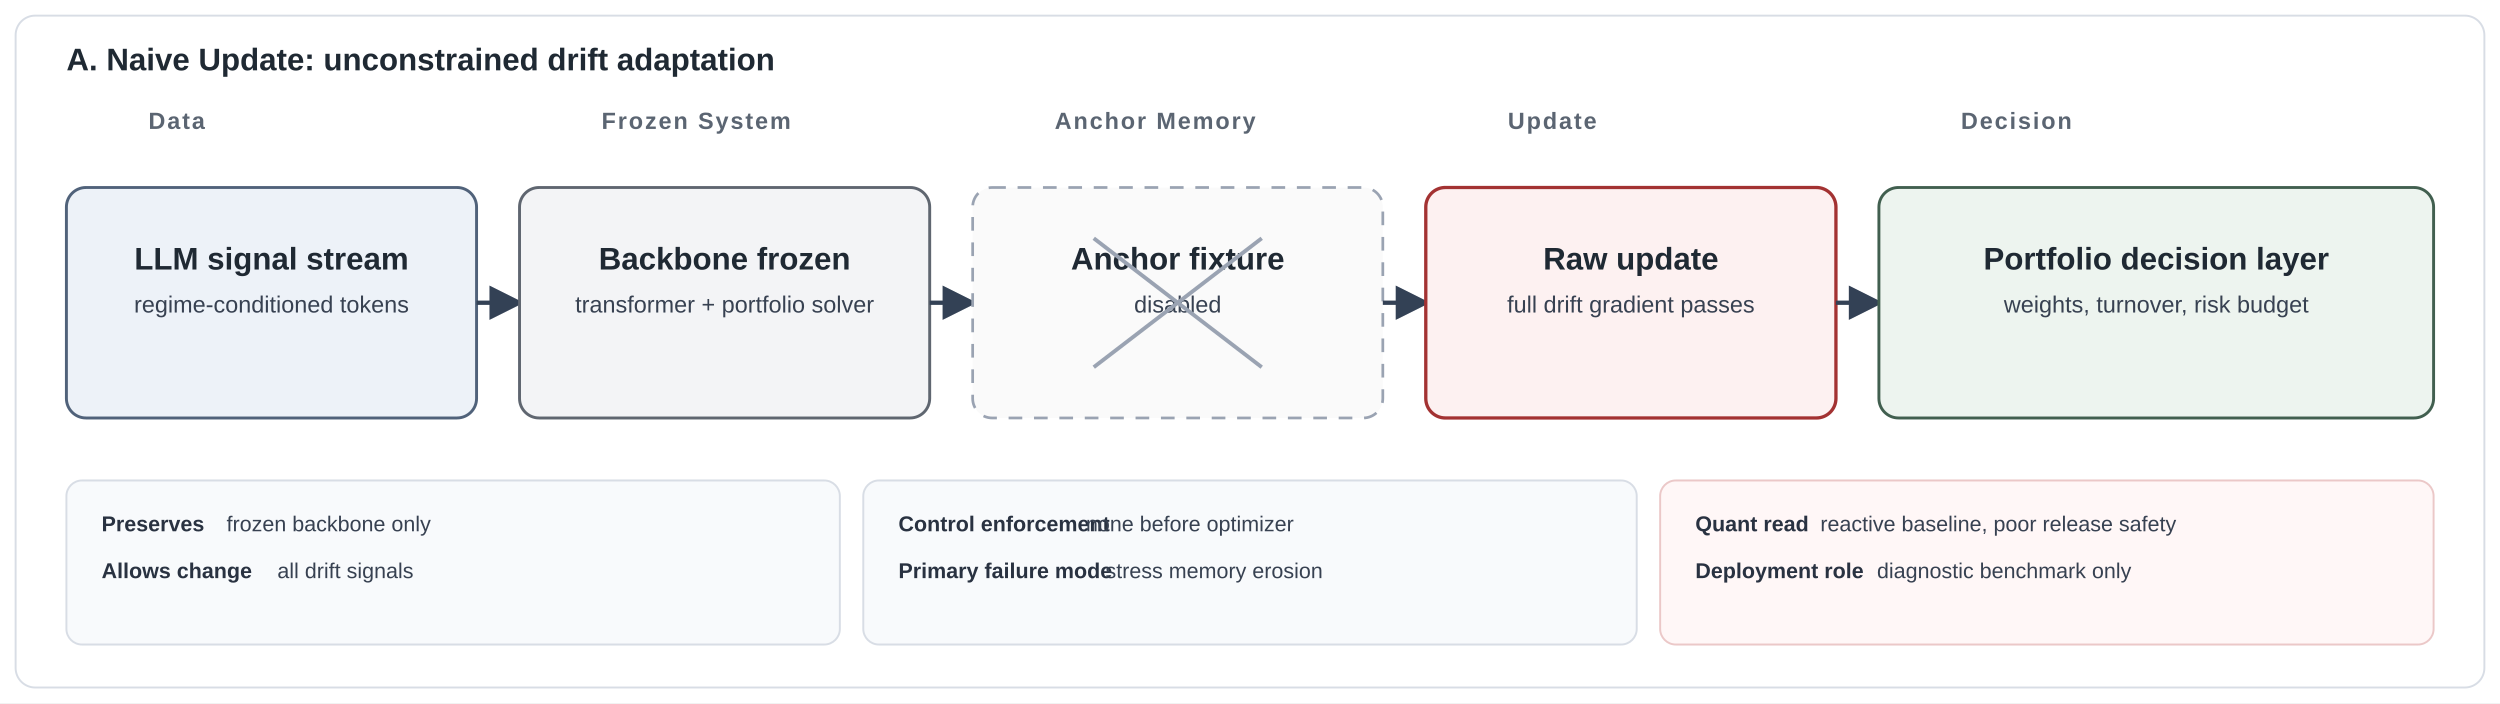
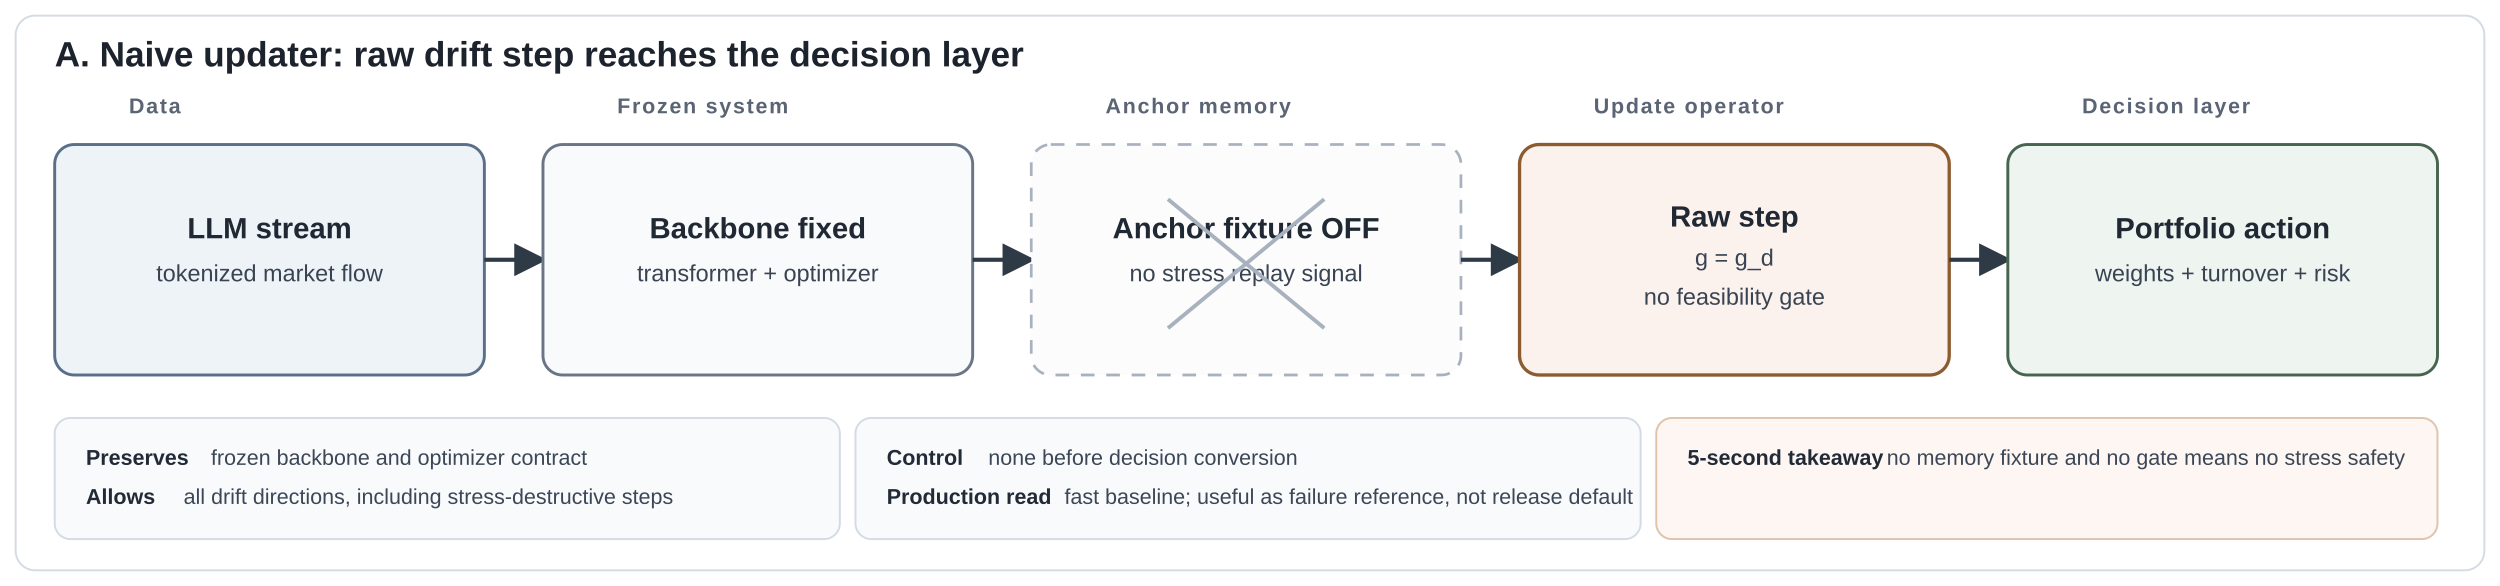
- <svg xmlns="http://www.w3.org/2000/svg" viewBox="0 0 1280 360" role="img" aria-label="Naive strategy pipeline with no anchor protection">
+ <svg xmlns="http://www.w3.org/2000/svg" viewBox="0 0 1280 300" role="img" aria-label="Naive strategy pipeline with unconstrained drift update">
  <defs>
    <style>
-       .role { font: 600 12px 'IBM Plex Sans', Arial, sans-serif; letter-spacing: 0.08em; fill: #5b6572; text-transform: uppercase; }
-       .title { font: 600 16px 'IBM Plex Sans', Arial, sans-serif; fill: #1f2933; }
-       .sub { font: 400 12px 'IBM Plex Sans', Arial, sans-serif; fill: #374151; }
-       .chip { font: 600 11px 'IBM Plex Sans', Arial, sans-serif; fill: #293241; }
-       .chipv { font: 400 11px 'IBM Plex Sans', Arial, sans-serif; fill: #374151; }
+       .title { font: 600 18px 'IBM Plex Sans', Arial, sans-serif; fill: #1c232d; }
+       .role { font: 600 11px 'IBM Plex Sans', Arial, sans-serif; letter-spacing: 0.08em; text-transform: uppercase; fill: #5a6474; }
+       .node { font: 600 15px 'IBM Plex Sans', Arial, sans-serif; fill: #1f2833; }
+       .sub { font: 500 12px 'IBM Plex Sans', Arial, sans-serif; fill: #394352; }
+       .rail { font: 600 11px 'IBM Plex Sans', Arial, sans-serif; fill: #212a36; }
+       .railv { font: 500 11px 'IBM Plex Sans', Arial, sans-serif; fill: #3b4656; }
    </style>
-     <marker id="arr" markerWidth="8" markerHeight="8" refX="7" refY="4" orient="auto">
-       <path d="M0,0 L8,4 L0,8 z" fill="#334155" />
+     <marker id="arrow" markerWidth="8" markerHeight="8" refX="7" refY="4" orient="auto">
+       <path d="M0,0 L8,4 L0,8 z" fill="#2f3a47" />
    </marker>
  </defs>
-   <rect width="1280" height="360" fill="#ffffff" />
-   <rect x="8" y="8" width="1264" height="344" rx="10" fill="#ffffff" stroke="#d8dde5" />
-   <text x="34" y="36" class="title">A. Naive Update: unconstrained drift adaptation</text>
-   <text x="76" y="66" class="role">Data</text>
-   <text x="308" y="66" class="role">Frozen System</text>
-   <text x="540" y="66" class="role">Anchor Memory</text>
-   <text x="772" y="66" class="role">Update</text>
-   <text x="1004" y="66" class="role">Decision</text>
-   <rect x="34" y="96" width="210" height="118" rx="10" fill="#edf2f8" stroke="#50627a" stroke-width="1.5" />
-   <text x="139" y="138" text-anchor="middle" class="title" font-size="15">LLM signal stream</text>
-   <text x="139" y="160" text-anchor="middle" class="sub">regime-conditioned tokens</text>
-   <line x1="244" y1="155" x2="266" y2="155" stroke="#334155" stroke-width="2.2" marker-end="url(#arr)" />
-   <rect x="266" y="96" width="210" height="118" rx="10" fill="#f3f4f6" stroke="#5f6670" stroke-width="1.5" />
-   <text x="371" y="138" text-anchor="middle" class="title" font-size="15">Backbone frozen</text>
-   <text x="371" y="160" text-anchor="middle" class="sub">transformer + portfolio solver</text>
-   <line x1="476" y1="155" x2="498" y2="155" stroke="#334155" stroke-width="2.2" marker-end="url(#arr)" />
-   <rect x="498" y="96" width="210" height="118" rx="10" fill="#fafafa" stroke="#9aa3b2" stroke-width="1.4" stroke-dasharray="7 6" />
-   <text x="603" y="138" text-anchor="middle" class="title" font-size="15">Anchor fixture</text>
-   <text x="603" y="160" text-anchor="middle" class="sub">disabled</text>
-   <line x1="560" y1="122" x2="646" y2="188" stroke="#9aa3b2" stroke-width="2" />
-   <line x1="646" y1="122" x2="560" y2="188" stroke="#9aa3b2" stroke-width="2" />
-   <line x1="708" y1="155" x2="730" y2="155" stroke="#334155" stroke-width="2.2" marker-end="url(#arr)" />
-   <rect x="730" y="96" width="210" height="118" rx="10" fill="#fdf1f1" stroke="#a33232" stroke-width="1.7" />
-   <text x="835" y="138" text-anchor="middle" class="title" font-size="15">Raw update</text>
-   <text x="835" y="160" text-anchor="middle" class="sub">full drift gradient passes</text>
-   <line x1="940" y1="155" x2="962" y2="155" stroke="#334155" stroke-width="2.2" marker-end="url(#arr)" />
-   <rect x="962" y="96" width="284" height="118" rx="10" fill="#edf4ef" stroke="#415f4f" stroke-width="1.5" />
-   <text x="1104" y="138" text-anchor="middle" class="title" font-size="15">Portfolio decision layer</text>
-   <text x="1104" y="160" text-anchor="middle" class="sub">weights, turnover, risk budget</text>
-   <rect x="34" y="246" width="396" height="84" rx="8" fill="#f8fafc" stroke="#d8dde5" />
-   <text x="52" y="272" class="chip">Preserves</text>
-   <text x="116" y="272" class="chipv">frozen backbone only</text>
-   <text x="52" y="296" class="chip">Allows change</text>
-   <text x="142" y="296" class="chipv">all drift signals</text>
-   <rect x="442" y="246" width="396" height="84" rx="8" fill="#f8fafc" stroke="#d8dde5" />
-   <text x="460" y="272" class="chip">Control enforcement</text>
-   <text x="556" y="272" class="chipv">none before optimizer</text>
-   <text x="460" y="296" class="chip">Primary failure mode</text>
-   <text x="566" y="296" class="chipv">stress memory erosion</text>
-   <rect x="850" y="246" width="396" height="84" rx="8" fill="#fff7f7" stroke="#ebc8c8" />
-   <text x="868" y="272" class="chip">Quant read</text>
-   <text x="932" y="272" class="chipv">reactive baseline, poor release safety</text>
-   <text x="868" y="296" class="chip">Deployment role</text>
-   <text x="961" y="296" class="chipv">diagnostic benchmark only</text>
+   <rect width="1280" height="300" fill="#ffffff" />
+   <rect x="8" y="8" width="1264" height="284" rx="10" fill="#ffffff" stroke="#d4dbe4" />
+   <text x="28" y="34" class="title">A. Naive updater: raw drift step reaches the decision layer</text>
+   <text x="66" y="58" class="role">Data</text>
+   <text x="316" y="58" class="role">Frozen system</text>
+   <text x="566" y="58" class="role">Anchor memory</text>
+   <text x="816" y="58" class="role">Update operator</text>
+   <text x="1066" y="58" class="role">Decision layer</text>
+   <rect x="28" y="74" width="220" height="118" rx="10" fill="#eef3f8" stroke="#5a6f88" stroke-width="1.5" />
+   <text x="138" y="122" text-anchor="middle" class="node">LLM stream</text>
+   <text x="138" y="144" text-anchor="middle" class="sub">tokenized market flow</text>
+   <line x1="248" y1="133" x2="278" y2="133" stroke="#2f3a47" stroke-width="2.1" marker-end="url(#arrow)" />
+   <rect x="278" y="74" width="220" height="118" rx="10" fill="#f8fafc" stroke="#6a7686" stroke-width="1.5" />
+   <text x="388" y="122" text-anchor="middle" class="node">Backbone fixed</text>
+   <text x="388" y="144" text-anchor="middle" class="sub">transformer + optimizer</text>
+   <line x1="498" y1="133" x2="528" y2="133" stroke="#2f3a47" stroke-width="2.1" marker-end="url(#arrow)" />
+   <rect x="528" y="74" width="220" height="118" rx="10" fill="#fcfcfd" stroke="#a8b2bf" stroke-width="1.4" stroke-dasharray="7 6" />
+   <text x="638" y="122" text-anchor="middle" class="node">Anchor fixture OFF</text>
+   <text x="638" y="144" text-anchor="middle" class="sub">no stress replay signal</text>
+   <line x1="598" y1="102" x2="678" y2="168" stroke="#a8b2bf" stroke-width="2" />
+   <line x1="678" y1="102" x2="598" y2="168" stroke="#a8b2bf" stroke-width="2" />
+   <line x1="748" y1="133" x2="778" y2="133" stroke="#2f3a47" stroke-width="2.1" marker-end="url(#arrow)" />
+   <rect x="778" y="74" width="220" height="118" rx="10" fill="#fbf1ed" stroke="#8c5b2f" stroke-width="1.7" />
+   <text x="888" y="116" text-anchor="middle" class="node">Raw step</text>
+   <text x="888" y="136" text-anchor="middle" class="sub">g = g_d</text>
+   <text x="888" y="156" text-anchor="middle" class="sub">no feasibility gate</text>
+   <line x1="998" y1="133" x2="1028" y2="133" stroke="#2f3a47" stroke-width="2.1" marker-end="url(#arrow)" />
+   <rect x="1028" y="74" width="220" height="118" rx="10" fill="#eef4ef" stroke="#47644f" stroke-width="1.5" />
+   <text x="1138" y="122" text-anchor="middle" class="node">Portfolio action</text>
+   <text x="1138" y="144" text-anchor="middle" class="sub">weights + turnover + risk</text>
+   <rect x="28" y="214" width="402" height="62" rx="8" fill="#f8fafc" stroke="#d4dbe4" />
+   <text x="44" y="238" class="rail">Preserves</text>
+   <text x="108" y="238" class="railv">frozen backbone and optimizer contract</text>
+   <text x="44" y="258" class="rail">Allows</text>
+   <text x="94" y="258" class="railv">all drift directions, including stress-destructive steps</text>
+   <rect x="438" y="214" width="402" height="62" rx="8" fill="#f8fafc" stroke="#d4dbe4" />
+   <text x="454" y="238" class="rail">Control</text>
+   <text x="506" y="238" class="railv">none before decision conversion</text>
+   <text x="454" y="258" class="rail">Production read</text>
+   <text x="545" y="258" class="railv">fast baseline; useful as failure reference, not release default</text>
+   <rect x="848" y="214" width="400" height="62" rx="8" fill="#fdf6f2" stroke="#dfc4ac" />
+   <text x="864" y="238" class="rail">5-second takeaway</text>
+   <text x="966" y="238" class="railv">no memory fixture and no gate means no stress safety</text>
</svg>
